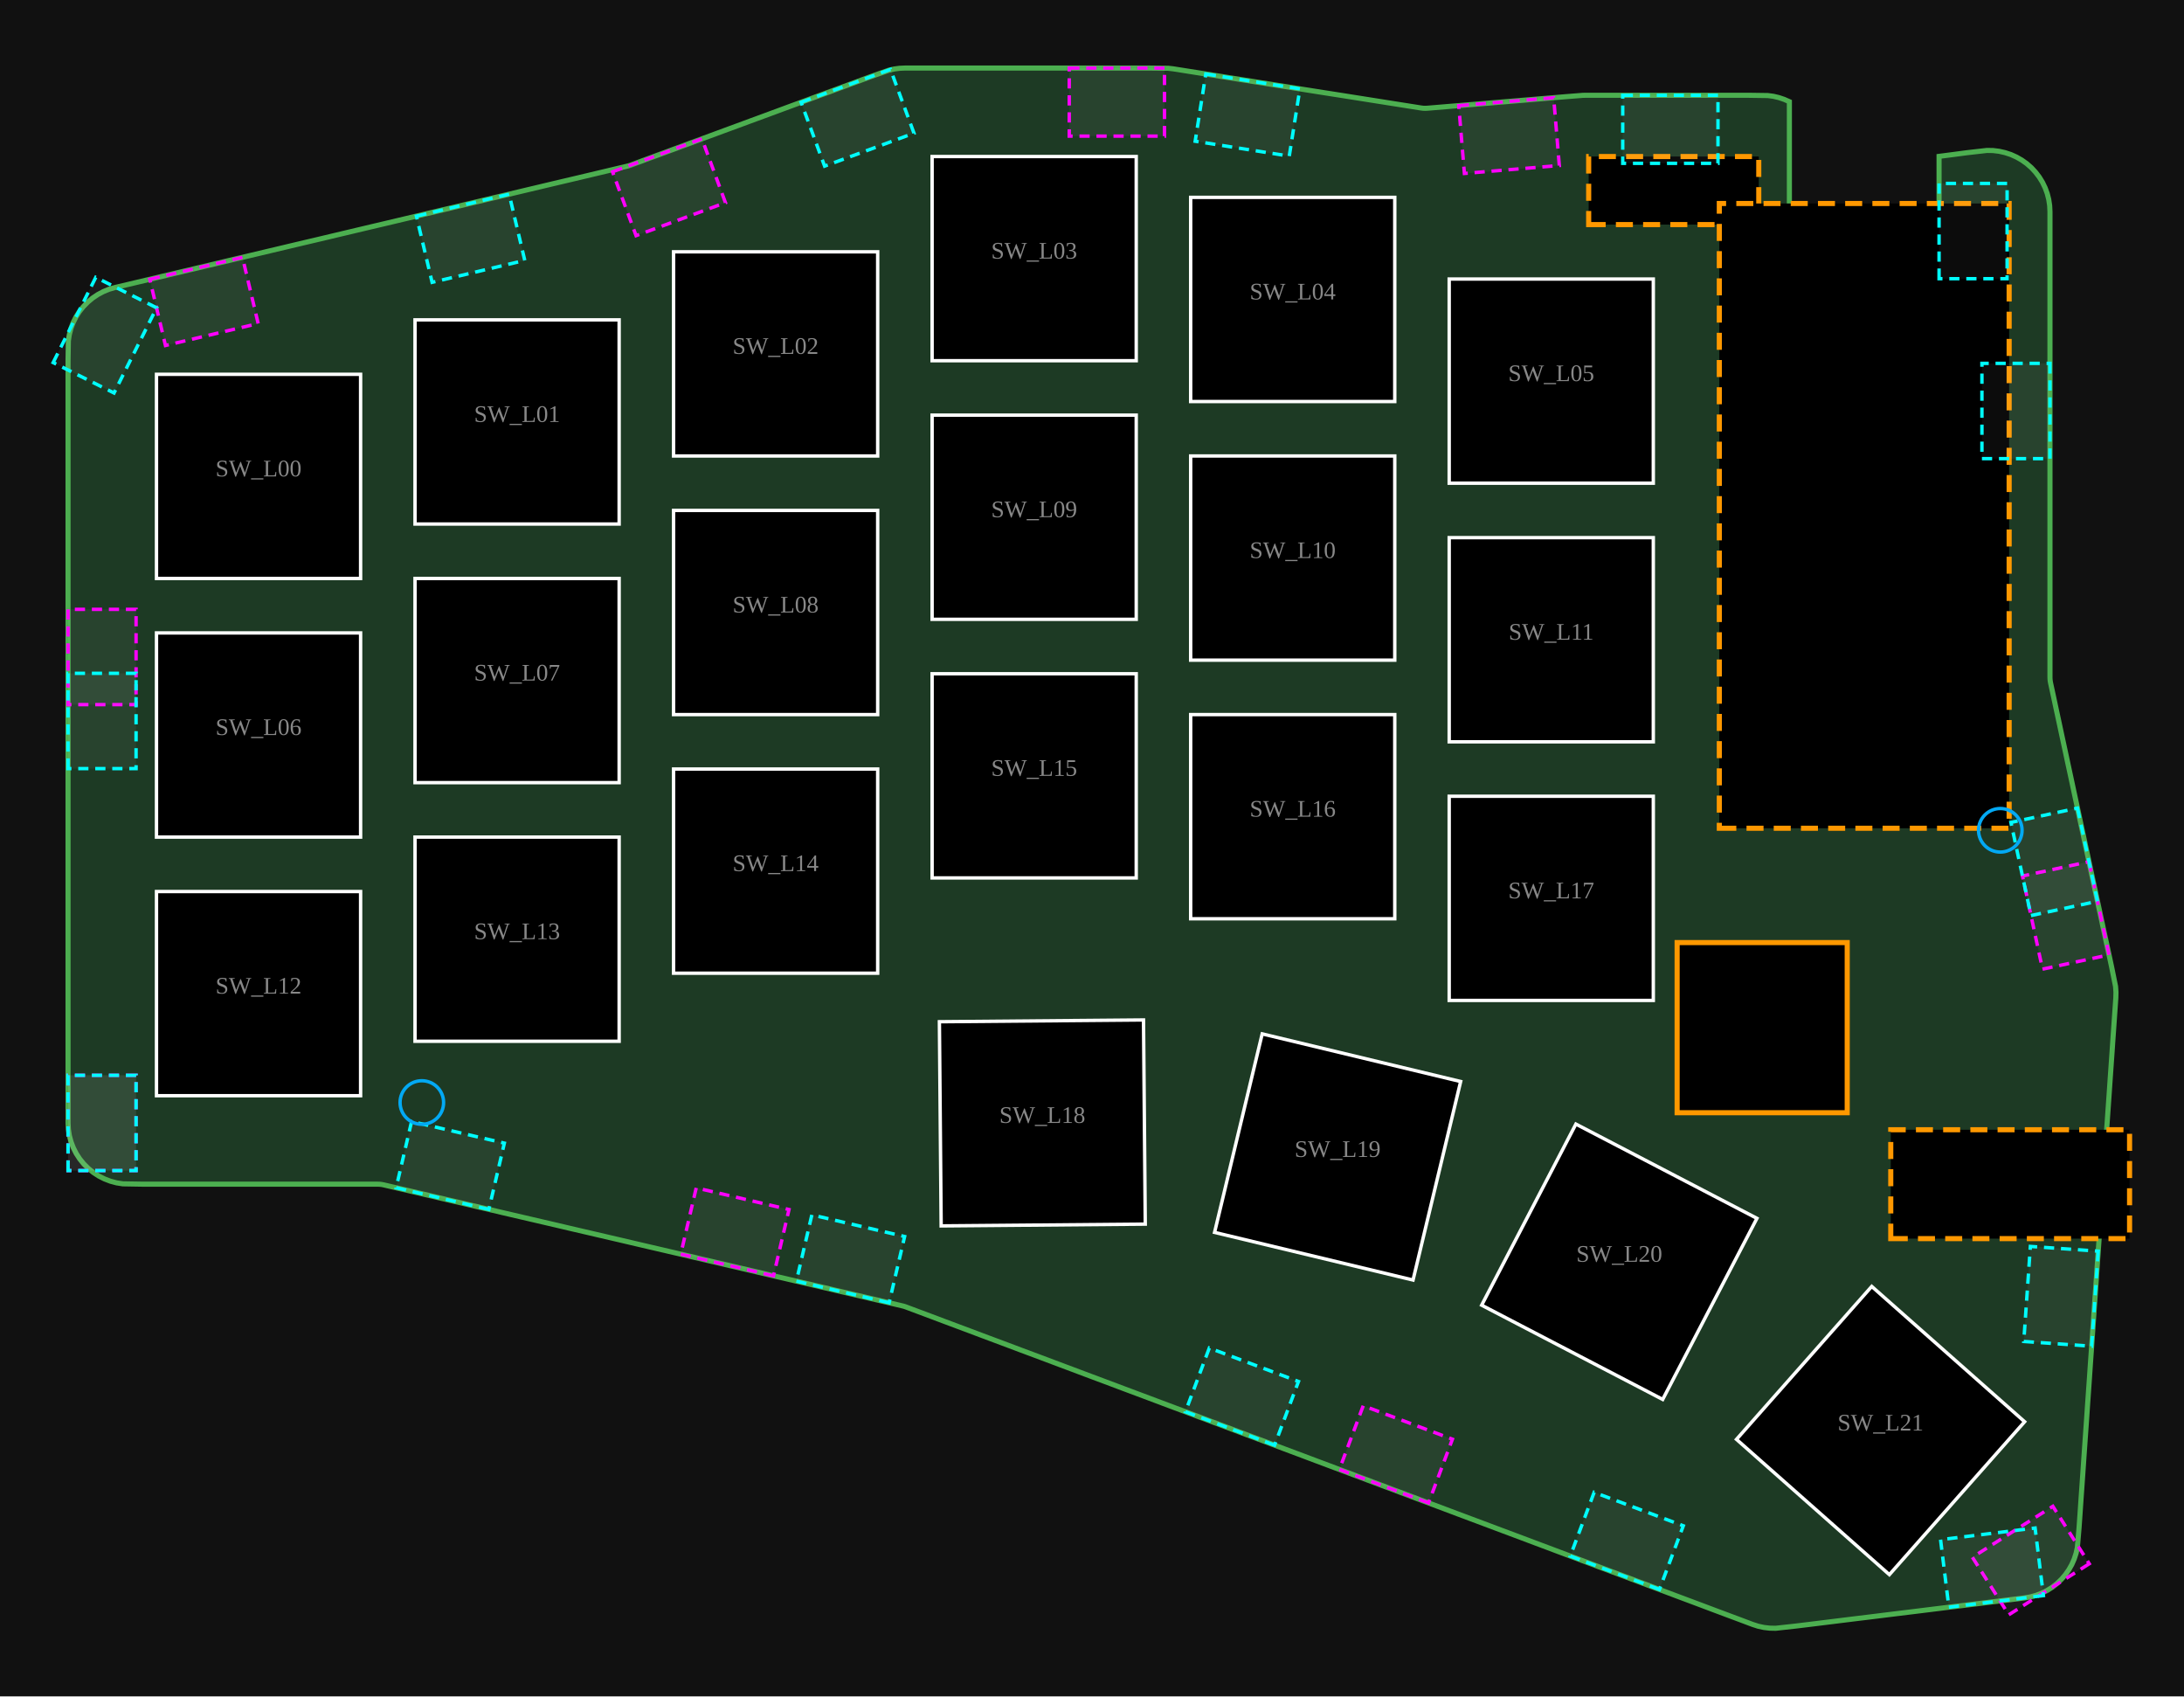
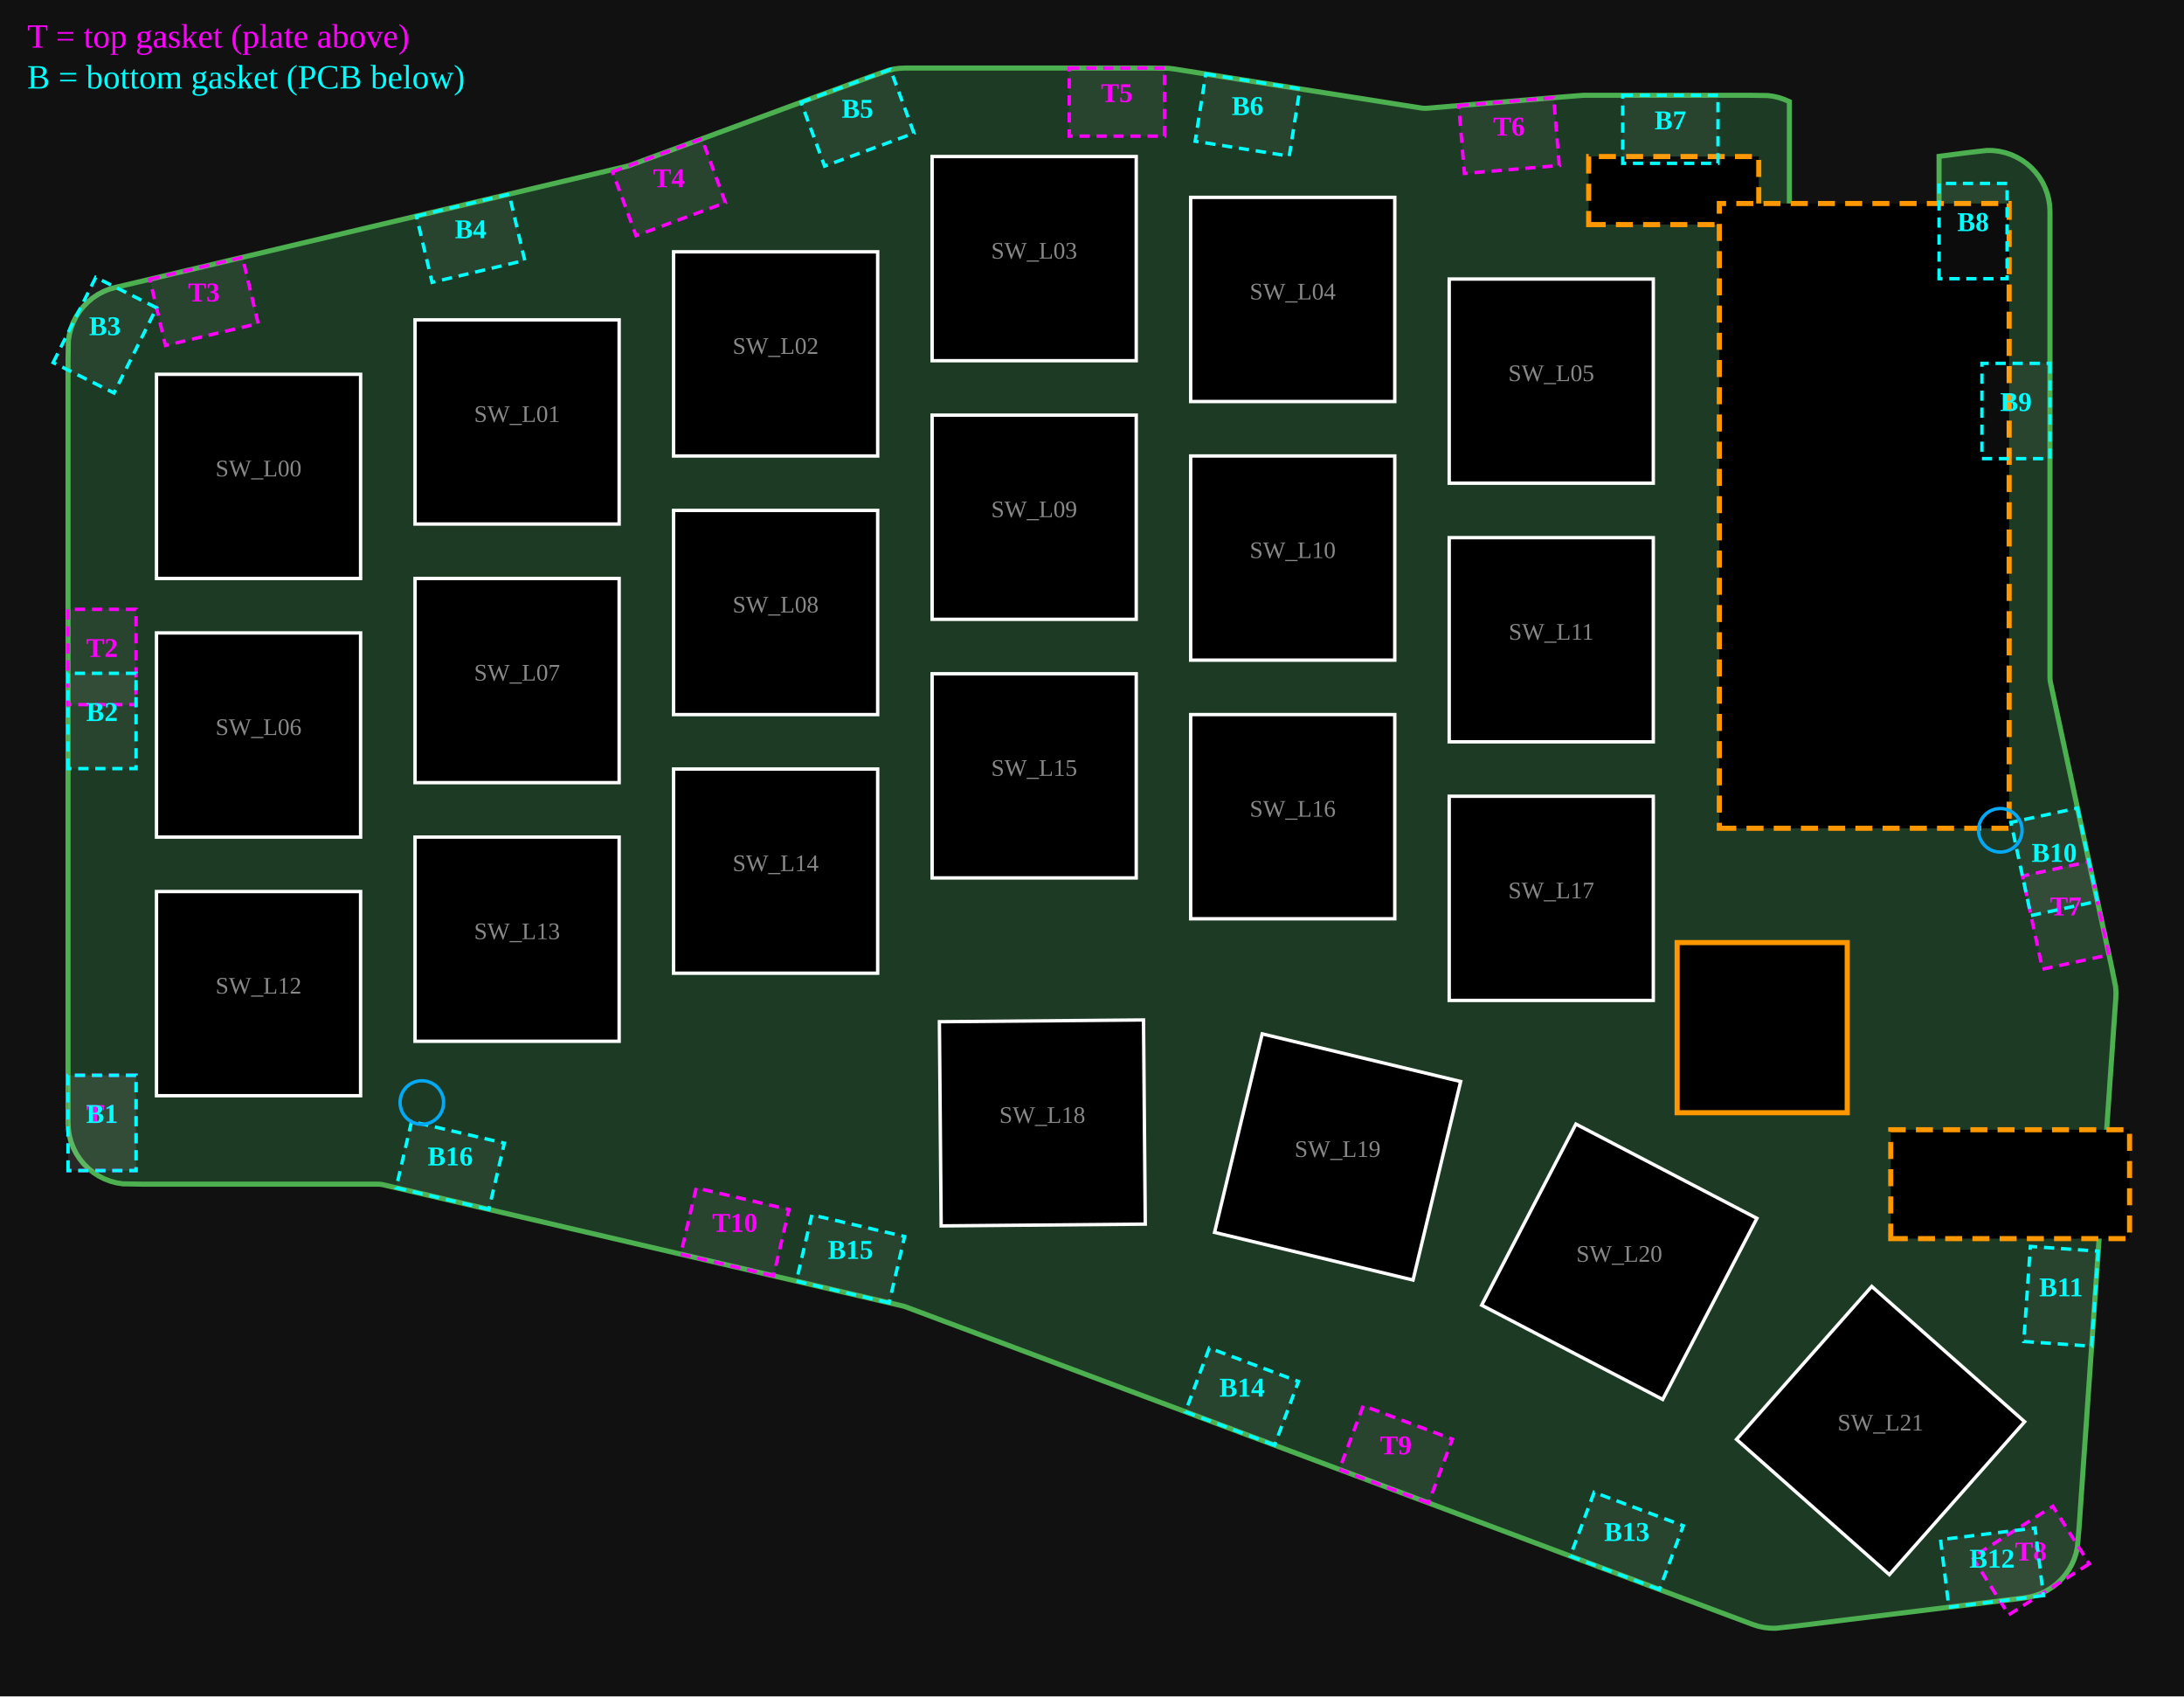
<svg xmlns="http://www.w3.org/2000/svg" width="642.0" height="498.51" viewBox="0 0 642.0 498.51">
  <rect width="642.0" height="498.51" fill="#111" />
  <polygon points="20.0,330.0 20.0,326.0 20.0,322.0 20.0,318.0 20.0,314.0 20.0,310.0 20.0,306.0 20.0,302.0 20.0,298.0 20.0,294.0 20.0,290.0 20.0,286.0 20.0,282.0 20.0,278.0 20.0,274.0 20.0,270.0 20.0,266.0 20.0,262.0 20.0,258.0 20.0,254.0 20.0,250.0 20.0,246.0 20.0,242.0 20.0,238.0 20.0,234.0 20.0,230.0 20.0,226.0 20.0,222.0 20.0,218.0 20.0,214.0 20.0,210.0 20.0,206.0 20.0,202.0 20.0,198.0 20.0,194.0 20.0,190.0 20.0,186.0 20.0,182.0 20.0,178.0 20.0,174.0 20.0,170.0 20.0,166.0 20.0,162.0 20.0,158.0 20.0,154.0 20.0,150.0 20.0,146.0 20.0,142.0 20.0,138.0 20.0,134.0 20.0,130.0 20.0,126.0 20.0,122.0 20.0,118.0 20.0,114.0 20.0,110.0 20.0,106.0 20.1,100.15 20.38,98.32 20.85,96.53 21.5,94.8 22.33,93.14 23.32,91.58 24.48,90.12 25.77,88.8 27.19,87.61 28.72,86.58 30.36,85.7 32.07,85.0 33.85,84.48 33.85,84.48 37.81,83.55 41.77,82.61 45.73,81.67 49.69,80.73 53.65,79.79 57.61,78.86 61.57,77.92 65.53,76.98 69.49,76.04 73.45,75.11 77.41,74.17 81.37,73.23 85.33,72.29 89.29,71.35 93.25,70.42 97.21,69.48 101.17,68.54 105.13,67.6 109.09,66.66 113.05,65.73 117.01,64.79 120.97,63.85 124.93,62.91 128.89,61.97 132.85,61.04 136.81,60.1 140.77,59.16 144.73,58.22 148.69,57.29 152.65,56.35 156.61,55.41 160.57,54.47 164.53,53.53 168.49,52.6 172.45,51.66 176.41,50.72 180.37,49.78 184.33,48.84 184.79,48.72 185.25,48.57 189.17,47.12 193.09,45.68 197.02,44.23 200.94,42.79 204.86,41.34 208.78,39.9 212.71,38.45 216.63,37.01 220.55,35.56 224.47,34.12 228.4,32.67 232.32,31.22 236.24,29.78 240.16,28.33 244.09,26.89 248.01,25.44 251.93,24.0 255.85,22.55 261.29,20.63 262.84,20.28 264.41,20.07 266.0,20.0 266.0,20.0 270.0,20.0 274.0,20.0 278.0,20.0 282.0,20.0 286.0,20.0 290.0,20.0 294.0,20.0 298.0,20.0 302.0,20.0 306.0,20.0 310.0,20.0 314.0,20.0 318.0,20.0 322.0,20.0 326.0,20.0 330.0,20.0 334.0,20.0 338.0,20.0 343.41,20.06 344.81,20.22 344.81,20.22 348.86,20.86 352.91,21.5 356.96,22.14 361.01,22.78 365.06,23.42 369.11,24.06 373.16,24.7 377.21,25.34 381.26,25.98 385.31,26.62 389.36,27.26 393.41,27.89 397.46,28.53 401.51,29.17 405.56,29.81 409.61,30.45 413.66,31.09 417.71,31.73 418.35,31.81 418.99,31.83 419.63,31.8 423.71,31.46 427.79,31.12 431.87,30.78 435.95,30.44 440.03,30.1 444.11,29.76 448.19,29.42 452.27,29.08 456.34,28.74 460.42,28.4 465.25,28.02 466.0,28.0 466.0,28.0 470.0,28.0 474.0,28.0 478.0,28.0 482.0,28.0 486.0,28.0 490.0,28.0 494.0,28.0 498.0,28.0 502.0,28.0 506.0,28.0 510.0,28.0 514.0,28.0 519.66,28.08 521.3,28.3 522.91,28.68 524.48,29.21 526.0,29.88 526.0,29.88 526.0,33.99 526.0,38.1 526.0,42.21 526.0,46.33 526.0,50.44 526.0,54.55 526.0,58.66 526.0,62.78 526.0,66.89 526.0,71.0 530.0,71.0 534.0,71.0 538.0,71.0 542.0,71.0 546.0,71.0 550.0,71.0 554.0,71.0 558.0,71.0 562.0,71.0 566.0,71.0 570.0,71.0 570.0,66.82 570.0,62.65 570.0,58.47 570.0,54.3 570.0,50.12 570.0,45.95 574.09,45.42 578.18,44.88 584.07,44.21 585.87,44.24 587.66,44.46 589.41,44.86 591.12,45.42 592.76,46.16 594.32,47.05 595.79,48.1 597.14,49.28 598.36,50.6 599.46,52.04 600.4,53.57 601.18,55.19 601.8,56.88 602.24,58.62 602.51,60.4 602.6,62.2 602.6,62.2 602.6,66.22 602.6,70.25 602.6,74.27 602.6,78.3 602.6,82.32 602.6,86.35 602.6,90.37 602.6,94.4 602.6,98.42 602.6,102.45 602.6,106.47 602.6,110.5 602.6,114.52 602.6,118.54 602.6,122.57 602.6,126.59 602.6,130.62 602.6,134.64 602.6,138.67 602.6,142.69 602.6,146.72 602.6,150.74 602.6,154.77 602.6,158.79 602.6,162.81 602.6,166.84 602.6,170.86 602.6,174.89 602.6,178.91 602.6,182.94 602.6,186.96 602.6,190.99 602.6,195.01 602.6,199.04 602.62,199.6 602.68,200.16 602.78,200.72 603.64,204.69 604.49,208.67 605.35,212.65 606.2,216.63 607.06,220.6 607.91,224.58 608.77,228.56 609.62,232.53 610.48,236.51 611.33,240.49 612.19,244.47 613.04,248.44 613.9,252.42 614.75,256.4 615.61,260.38 616.46,264.35 617.32,268.33 618.17,272.31 619.03,276.28 619.89,280.26 620.74,284.24 621.88,289.88 622.0,291.56 621.96,293.25 621.96,293.25 621.68,297.24 621.4,301.23 621.12,305.23 620.85,309.22 620.57,313.21 620.29,317.21 620.02,321.2 619.74,325.19 619.46,329.19 619.18,333.18 618.91,337.17 618.63,341.17 618.35,345.16 618.08,349.15 617.8,353.14 617.52,357.14 617.25,361.13 616.97,365.12 616.69,369.12 616.41,373.11 616.14,377.1 615.86,381.1 615.58,385.09 615.31,389.08 615.03,393.08 614.75,397.07 614.47,401.06 614.2,405.05 613.92,409.05 613.64,413.04 613.37,417.03 613.09,421.03 612.81,425.02 612.53,429.01 612.26,433.01 611.98,437.0 611.7,440.99 611.43,444.99 611.15,448.98 610.66,454.73 610.28,456.46 609.73,458.15 609.02,459.77 608.15,461.31 607.13,462.76 605.98,464.11 604.7,465.34 603.3,466.43 601.8,467.38 600.22,468.18 598.57,468.81 596.86,469.29 595.11,469.59 595.11,469.59 590.91,470.11 586.71,470.62 582.5,471.14 578.3,471.66 574.1,472.17 569.9,472.69 565.7,473.21 561.49,473.73 557.29,474.24 553.09,474.76 548.89,475.28 544.68,475.79 540.48,476.31 536.28,476.83 532.08,477.35 527.87,477.86 521.95,478.51 520.22,478.47 518.5,478.27 516.8,477.9 515.16,477.37 515.16,477.37 511.39,475.95 507.61,474.54 503.84,473.13 500.07,471.71 496.3,470.3 492.53,468.89 488.76,467.47 484.99,466.06 481.22,464.65 477.45,463.23 473.68,461.82 469.91,460.41 466.14,458.99 462.37,457.58 458.6,456.17 454.83,454.75 451.06,453.34 447.29,451.92 443.52,450.51 439.75,449.1 435.97,447.68 432.2,446.27 428.43,444.86 424.66,443.44 420.89,442.03 417.12,440.62 413.35,439.2 409.58,437.79 405.81,436.38 402.04,434.96 398.27,433.55 394.5,432.14 390.73,430.72 386.96,429.31 383.19,427.89 379.42,426.48 375.65,425.07 371.88,423.65 368.1,422.24 364.33,420.83 360.56,419.41 356.79,418.0 353.02,416.59 349.25,415.17 345.48,413.76 341.71,412.35 337.94,410.93 334.17,409.52 330.4,408.11 326.63,406.69 322.86,405.28 319.09,403.87 315.32,402.45 311.55,401.04 307.78,399.62 304.01,398.21 300.23,396.8 296.46,395.38 292.69,393.97 288.92,392.56 285.15,391.14 281.38,389.73 277.61,388.32 273.84,386.9 270.07,385.49 266.3,384.08 265.81,383.91 265.31,383.78 261.4,382.86 257.49,381.95 253.58,381.04 249.67,380.13 245.76,379.22 241.85,378.3 237.94,377.39 234.03,376.48 230.12,375.57 226.21,374.66 222.3,373.74 218.39,372.83 214.48,371.92 210.57,371.01 206.66,370.1 202.75,369.18 198.84,368.27 194.93,367.36 191.02,366.45 187.11,365.54 183.2,364.62 179.29,363.71 175.38,362.8 171.47,361.89 167.56,360.98 163.65,360.06 159.74,359.15 155.83,358.24 151.92,357.33 148.01,356.42 144.1,355.5 140.19,354.59 136.28,353.68 132.37,352.77 128.46,351.86 124.55,350.94 120.64,350.03 116.73,349.12 112.82,348.21 112.22,348.09 111.62,348.02 111.01,348.0 106.95,348.0 102.9,348.0 98.84,348.0 94.78,348.0 90.73,348.0 86.67,348.0 82.62,348.0 78.56,348.0 74.5,348.0 70.45,348.0 66.39,348.0 62.34,348.0 58.28,348.0 54.22,348.0 50.17,348.0 46.11,348.0 42.06,348.0 36.12,347.9 34.26,347.61 32.44,347.12 30.68,346.44 29.0,345.59 27.42,344.56 25.96,343.38 24.62,342.04 23.44,340.58 22.41,339.0 21.56,337.32 20.88,335.56 20.39,333.74 20.1,331.88 20.0,330.0" fill="#1d3a24" stroke="#4caf50" stroke-width="1.5" />
  <polygon points="46.0,170.0 106.0,170.0 106.0,110.0 46.0,110.0" fill="#000" stroke="#fff" stroke-width="1" />
  <polygon points="122.0,154.0 182.0,154.0 182.0,94.0 122.0,94.0" fill="#000" stroke="#fff" stroke-width="1" />
  <polygon points="198.0,134.0 258.0,134.0 258.0,74.0 198.0,74.0" fill="#000" stroke="#fff" stroke-width="1" />
  <polygon points="274.0,106.0 334.0,106.0 334.0,46.0 274.0,46.0" fill="#000" stroke="#fff" stroke-width="1" />
  <polygon points="350.0,118.0 410.0,118.0 410.0,58.0 350.0,58.0" fill="#000" stroke="#fff" stroke-width="1" />
  <polygon points="426.0,142.0 486.0,142.0 486.0,82.0 426.0,82.0" fill="#000" stroke="#fff" stroke-width="1" />
  <polygon points="46.0,246.0 106.0,246.0 106.0,186.0 46.0,186.0" fill="#000" stroke="#fff" stroke-width="1" />
  <polygon points="122.0,230.0 182.0,230.0 182.0,170.0 122.0,170.0" fill="#000" stroke="#fff" stroke-width="1" />
  <polygon points="198.0,210.0 258.0,210.0 258.0,150.0 198.0,150.0" fill="#000" stroke="#fff" stroke-width="1" />
  <polygon points="274.0,182.0 334.0,182.0 334.0,122.0 274.0,122.0" fill="#000" stroke="#fff" stroke-width="1" />
  <polygon points="350.0,194.0 410.0,194.0 410.0,134.0 350.0,134.0" fill="#000" stroke="#fff" stroke-width="1" />
  <polygon points="426.0,218.0 486.0,218.0 486.0,158.0 426.0,158.0" fill="#000" stroke="#fff" stroke-width="1" />
  <polygon points="46.0,322.0 106.0,322.0 106.0,262.0 46.0,262.0" fill="#000" stroke="#fff" stroke-width="1" />
  <polygon points="122.0,306.0 182.0,306.0 182.0,246.0 122.0,246.0" fill="#000" stroke="#fff" stroke-width="1" />
  <polygon points="198.0,286.0 258.0,286.0 258.0,226.0 198.0,226.0" fill="#000" stroke="#fff" stroke-width="1" />
  <polygon points="274.0,258.0 334.0,258.0 334.0,198.0 274.0,198.0" fill="#000" stroke="#fff" stroke-width="1" />
  <polygon points="350.0,270.0 410.0,270.0 410.0,210.0 350.0,210.0" fill="#000" stroke="#fff" stroke-width="1" />
  <polygon points="426.0,294.0 486.0,294.0 486.0,234.0 426.0,234.0" fill="#000" stroke="#fff" stroke-width="1" />
  <polygon points="276.66,360.26 336.66,359.74 336.14,299.74 276.14,300.26" fill="#000" stroke="#fff" stroke-width="1" />
  <polygon points="357.03,362.17 415.37,376.17 429.37,317.83 371.03,303.83" fill="#000" stroke="#fff" stroke-width="1" />
  <polygon points="435.54,383.56 488.76,411.26 516.46,358.04 463.24,330.34" fill="#000" stroke="#fff" stroke-width="1" />
  <polygon points="510.45,422.99 555.39,462.75 595.15,417.81 550.21,378.05" fill="#000" stroke="#fff" stroke-width="1" />
  <polygon points="467.0,66.0 517.0,66.0 517.0,46.0 467.0,46.0" fill="#000" stroke="#ff9800" stroke-width="1.5" stroke-dasharray="5,3" />
  <polygon points="505.4,243.4 590.6,243.4 590.6,59.8 505.4,59.8" fill="#000" stroke="#ff9800" stroke-width="1.5" stroke-dasharray="5,3" />
  <polygon points="555.8,364.0 626.0,364.0 626.0,332.0 555.8,332.0" fill="#000" stroke="#ff9800" stroke-width="1.5" stroke-dasharray="5,3" />
  <polygon points="493.0,327.0 543.0,327.0 543.0,277.0 493.0,277.0" fill="#000" stroke="#ff9800" stroke-width="1.5" />
  <polygon points="20.0,344.0 20.0,316.0 40.0,316.0 40.0,344.0" fill="rgba(255,255,255,0.05)" stroke="#f0f" stroke-width="1" stroke-dasharray="3,2" />
+   <text x="30.0" y="330.0" fill="#f0f" font-size="8" font-weight="bold" text-anchor="middle">T1</text>
  <polygon points="20.0,207.07 20.0,179.07 40.0,179.07 40.0,207.07" fill="rgba(255,255,255,0.05)" stroke="#f0f" stroke-width="1" stroke-dasharray="3,2" />
+   <text x="30.0" y="193.07" fill="#f0f" font-size="8" font-weight="bold" text-anchor="middle">T2</text>
  <polygon points="44.03,82.07 71.28,75.62 75.89,95.08 48.64,101.53" fill="rgba(255,255,255,0.05)" stroke="#f0f" stroke-width="1" stroke-dasharray="3,2" />
+   <text x="59.96" y="88.58" fill="#f0f" font-size="8" font-weight="bold" text-anchor="middle">T3</text>
  <polygon points="180.06,50.48 206.34,40.8 213.25,59.56 186.98,69.25" fill="rgba(255,255,255,0.05)" stroke="#f0f" stroke-width="1" stroke-dasharray="3,2" />
+   <text x="196.66" y="55.02" fill="#f0f" font-size="8" font-weight="bold" text-anchor="middle">T4</text>
  <polygon points="314.31,20.0 342.31,20.0 342.31,40.0 314.31,40.0" fill="rgba(255,255,255,0.05)" stroke="#f0f" stroke-width="1" stroke-dasharray="3,2" />
+   <text x="328.31" y="30.0" fill="#f0f" font-size="8" font-weight="bold" text-anchor="middle">T5</text>
  <polygon points="428.81,31.04 456.71,28.71 458.37,48.64 430.47,50.97" fill="rgba(255,255,255,0.05)" stroke="#f0f" stroke-width="1" stroke-dasharray="3,2" />
+   <text x="443.59" y="39.84" fill="#f0f" font-size="8" font-weight="bold" text-anchor="middle">T6</text>
  <polygon points="614.07,253.23 619.96,280.61 600.41,284.81 594.52,257.44" fill="rgba(255,255,255,0.05)" stroke="#f0f" stroke-width="1" stroke-dasharray="3,2" />
+   <text x="607.24" y="269.02" fill="#f0f" font-size="8" font-weight="bold" text-anchor="middle">T7</text>
  <polygon points="614.15,459.55 590.5,474.54 579.8,457.64 603.45,442.66" fill="rgba(255,255,255,0.05)" stroke="#f0f" stroke-width="1" stroke-dasharray="3,2" />
+   <text x="596.98" y="458.6" fill="#f0f" font-size="8" font-weight="bold" text-anchor="middle">T8</text>
  <polygon points="419.93,441.67 393.71,431.84 400.73,413.11 426.95,422.94" fill="rgba(255,255,255,0.05)" stroke="#f0f" stroke-width="1" stroke-dasharray="3,2" />
+   <text x="410.33" y="427.39" fill="#f0f" font-size="8" font-weight="bold" text-anchor="middle">T9</text>
  <polygon points="227.38,374.93 200.11,368.57 204.66,349.09 231.93,355.45" fill="rgba(255,255,255,0.05)" stroke="#f0f" stroke-width="1" stroke-dasharray="3,2" />
+   <text x="216.02" y="362.01" fill="#f0f" font-size="8" font-weight="bold" text-anchor="middle">T10</text>
  <polygon points="20.0,344.0 20.0,316.0 40.0,316.0 40.0,344.0" fill="rgba(255,255,255,0.05)" stroke="#0ff" stroke-width="1" stroke-dasharray="3,2" />
+   <text x="30.0" y="330.0" fill="#0ff" font-size="8" font-weight="bold" text-anchor="middle">B1</text>
  <polygon points="20.0,225.87 20.0,197.87 40.0,197.87 40.0,225.87" fill="rgba(255,255,255,0.05)" stroke="#0ff" stroke-width="1" stroke-dasharray="3,2" />
+   <text x="30.0" y="211.87" fill="#0ff" font-size="8" font-weight="bold" text-anchor="middle">B2</text>
  <polygon points="15.63,106.55 28.15,81.51 46.04,90.45 33.52,115.49" fill="rgba(255,255,255,0.05)" stroke="#0ff" stroke-width="1" stroke-dasharray="3,2" />
+   <text x="30.83" y="98.5" fill="#0ff" font-size="8" font-weight="bold" text-anchor="middle">B3</text>
  <polygon points="122.41,63.51 149.66,57.06 154.26,76.52 127.02,82.97" fill="rgba(255,255,255,0.05)" stroke="#0ff" stroke-width="1" stroke-dasharray="3,2" />
+   <text x="138.34" y="70.01" fill="#0ff" font-size="8" font-weight="bold" text-anchor="middle">B4</text>
  <polygon points="235.49,30.06 261.76,20.38 268.67,39.14 242.4,48.82" fill="rgba(255,255,255,0.05)" stroke="#0ff" stroke-width="1" stroke-dasharray="3,2" />
+   <text x="252.08" y="34.6" fill="#0ff" font-size="8" font-weight="bold" text-anchor="middle">B5</text>
  <polygon points="354.45,21.74 382.11,26.11 378.99,45.87 351.33,41.5" fill="rgba(255,255,255,0.05)" stroke="#0ff" stroke-width="1" stroke-dasharray="3,2" />
+   <text x="366.72" y="33.8" fill="#0ff" font-size="8" font-weight="bold" text-anchor="middle">B6</text>
  <polygon points="477.01,28.0 505.01,28.0 505.01,48.0 477.01,48.0" fill="rgba(255,255,255,0.05)" stroke="#0ff" stroke-width="1" stroke-dasharray="3,2" />
+   <text x="491.01" y="38.0" fill="#0ff" font-size="8" font-weight="bold" text-anchor="middle">B7</text>
  <polygon points="570.0,81.9 570.0,53.9 590.0,53.9 590.0,81.9" fill="rgba(255,255,255,0.05)" stroke="#0ff" stroke-width="1" stroke-dasharray="3,2" />
+   <text x="580.0" y="67.9" fill="#0ff" font-size="8" font-weight="bold" text-anchor="middle">B8</text>
  <polygon points="602.6,106.78 602.6,134.78 582.6,134.78 582.6,106.78" fill="rgba(255,255,255,0.05)" stroke="#0ff" stroke-width="1" stroke-dasharray="3,2" />
+   <text x="592.6" y="120.78" fill="#0ff" font-size="8" font-weight="bold" text-anchor="middle">B9</text>
  <polygon points="610.69,237.48 616.57,264.86 597.02,269.06 591.13,241.69" fill="rgba(255,255,255,0.05)" stroke="#0ff" stroke-width="1" stroke-dasharray="3,2" />
+   <text x="603.85" y="253.27" fill="#0ff" font-size="8" font-weight="bold" text-anchor="middle">B10</text>
  <polygon points="616.79,367.68 614.85,395.61 594.9,394.22 596.84,366.29" fill="rgba(255,255,255,0.05)" stroke="#0ff" stroke-width="1" stroke-dasharray="3,2" />
+   <text x="605.85" y="380.95" fill="#0ff" font-size="8" font-weight="bold" text-anchor="middle">B11</text>
  <polygon points="600.67,468.9 572.88,472.32 570.44,452.47 598.23,449.05" fill="rgba(255,255,255,0.05)" stroke="#0ff" stroke-width="1" stroke-dasharray="3,2" />
+   <text x="585.56" y="460.69" fill="#0ff" font-size="8" font-weight="bold" text-anchor="middle">B12</text>
  <polygon points="487.8,467.11 461.59,457.29 468.61,438.56 494.82,448.39" fill="rgba(255,255,255,0.05)" stroke="#0ff" stroke-width="1" stroke-dasharray="3,2" />
+   <text x="478.21" y="452.84" fill="#0ff" font-size="8" font-weight="bold" text-anchor="middle">B13</text>
  <polygon points="374.67,424.7 348.46,414.88 355.48,396.15 381.7,405.98" fill="rgba(255,255,255,0.05)" stroke="#0ff" stroke-width="1" stroke-dasharray="3,2" />
+   <text x="365.08" y="410.43" fill="#0ff" font-size="8" font-weight="bold" text-anchor="middle">B14</text>
  <polygon points="261.37,382.86 234.1,376.5 238.65,357.02 265.92,363.38" fill="rgba(255,255,255,0.05)" stroke="#0ff" stroke-width="1" stroke-dasharray="3,2" />
+   <text x="250.01" y="369.94" fill="#0ff" font-size="8" font-weight="bold" text-anchor="middle">B15</text>
  <polygon points="143.71,355.41 116.45,349.05 120.99,329.58 148.26,335.94" fill="rgba(255,255,255,0.05)" stroke="#0ff" stroke-width="1" stroke-dasharray="3,2" />
+   <text x="132.35" y="342.49" fill="#0ff" font-size="8" font-weight="bold" text-anchor="middle">B16</text>
+   <text x="8" y="14" fill="#f0f" font-size="10">T = top gasket (plate above)</text>
+   <text x="8" y="26" fill="#0ff" font-size="10">B = bottom gasket (PCB below)</text>
  <circle cx="124.0" cy="324.0" r="6.4" fill="none" stroke="#03a9f4" stroke-width="1" />
  <circle cx="588.0" cy="244.0" r="6.4" fill="none" stroke="#03a9f4" stroke-width="1" />
  <text x="76.0" y="140.0" fill="#888" font-size="7" text-anchor="middle">SW_L00</text>
  <text x="152.0" y="124.0" fill="#888" font-size="7" text-anchor="middle">SW_L01</text>
  <text x="228.0" y="104.0" fill="#888" font-size="7" text-anchor="middle">SW_L02</text>
  <text x="304.0" y="76.0" fill="#888" font-size="7" text-anchor="middle">SW_L03</text>
  <text x="380.0" y="88.0" fill="#888" font-size="7" text-anchor="middle">SW_L04</text>
  <text x="456.0" y="112.0" fill="#888" font-size="7" text-anchor="middle">SW_L05</text>
  <text x="76.0" y="216.0" fill="#888" font-size="7" text-anchor="middle">SW_L06</text>
  <text x="152.0" y="200.0" fill="#888" font-size="7" text-anchor="middle">SW_L07</text>
  <text x="228.0" y="180.0" fill="#888" font-size="7" text-anchor="middle">SW_L08</text>
  <text x="304.0" y="152.0" fill="#888" font-size="7" text-anchor="middle">SW_L09</text>
  <text x="380.0" y="164.0" fill="#888" font-size="7" text-anchor="middle">SW_L10</text>
  <text x="456.0" y="188.0" fill="#888" font-size="7" text-anchor="middle">SW_L11</text>
  <text x="76.0" y="292.0" fill="#888" font-size="7" text-anchor="middle">SW_L12</text>
  <text x="152.0" y="276.0" fill="#888" font-size="7" text-anchor="middle">SW_L13</text>
  <text x="228.0" y="256.0" fill="#888" font-size="7" text-anchor="middle">SW_L14</text>
  <text x="304.0" y="228.0" fill="#888" font-size="7" text-anchor="middle">SW_L15</text>
  <text x="380.0" y="240.0" fill="#888" font-size="7" text-anchor="middle">SW_L16</text>
  <text x="456.0" y="264.0" fill="#888" font-size="7" text-anchor="middle">SW_L17</text>
  <text x="306.4" y="330.0" fill="#888" font-size="7" text-anchor="middle">SW_L18</text>
  <text x="393.2" y="340.0" fill="#888" font-size="7" text-anchor="middle">SW_L19</text>
  <text x="476.0" y="370.8" fill="#888" font-size="7" text-anchor="middle">SW_L20</text>
  <text x="552.8" y="420.4" fill="#888" font-size="7" text-anchor="middle">SW_L21</text>
</svg>
